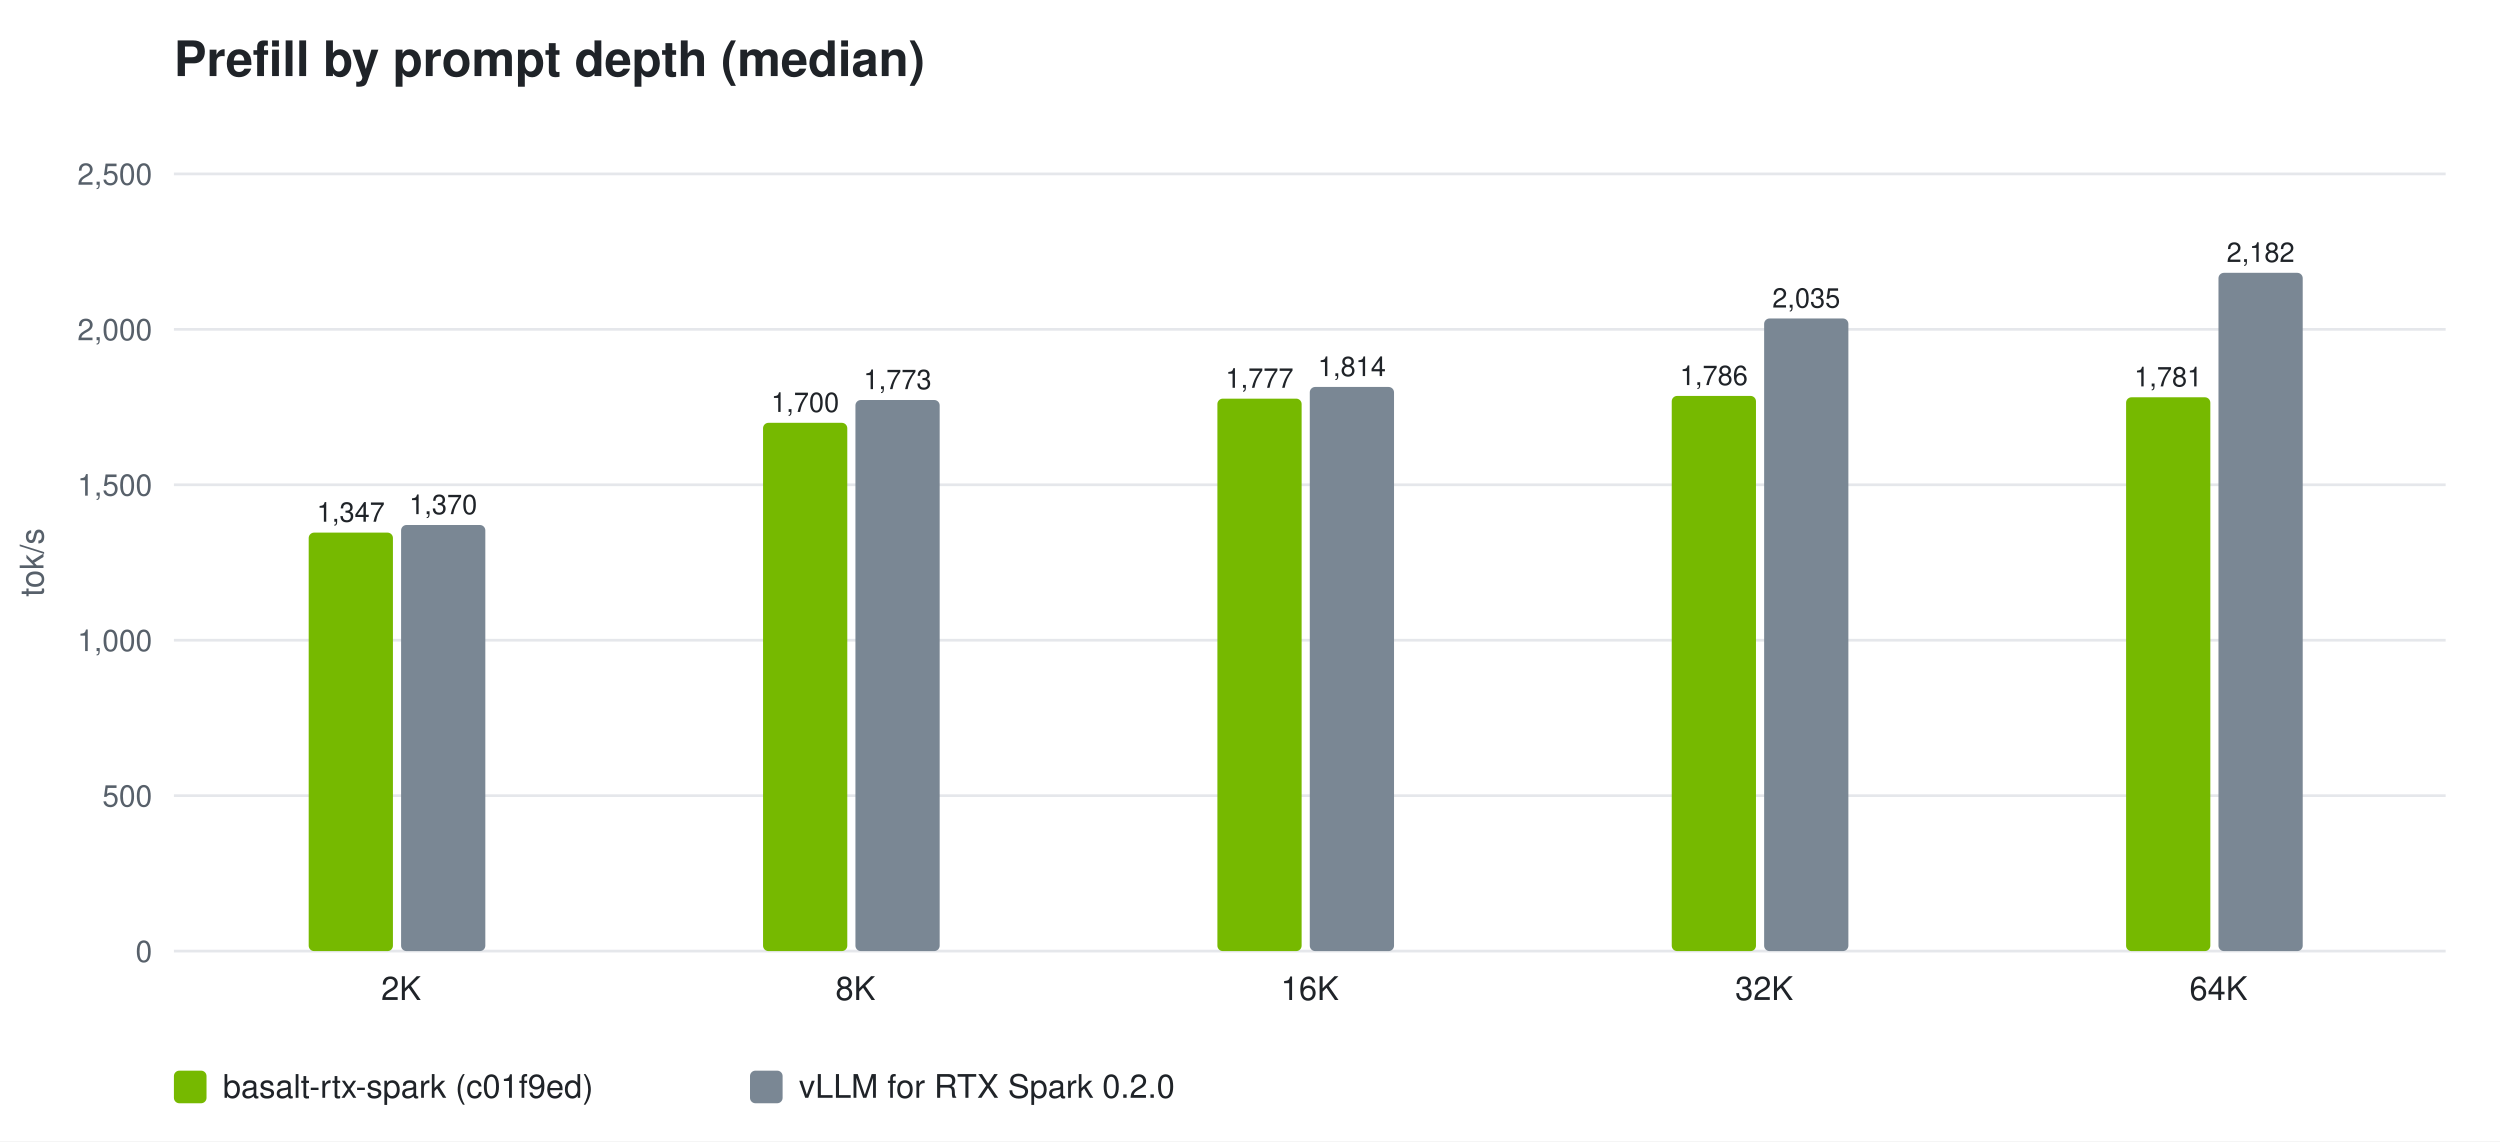
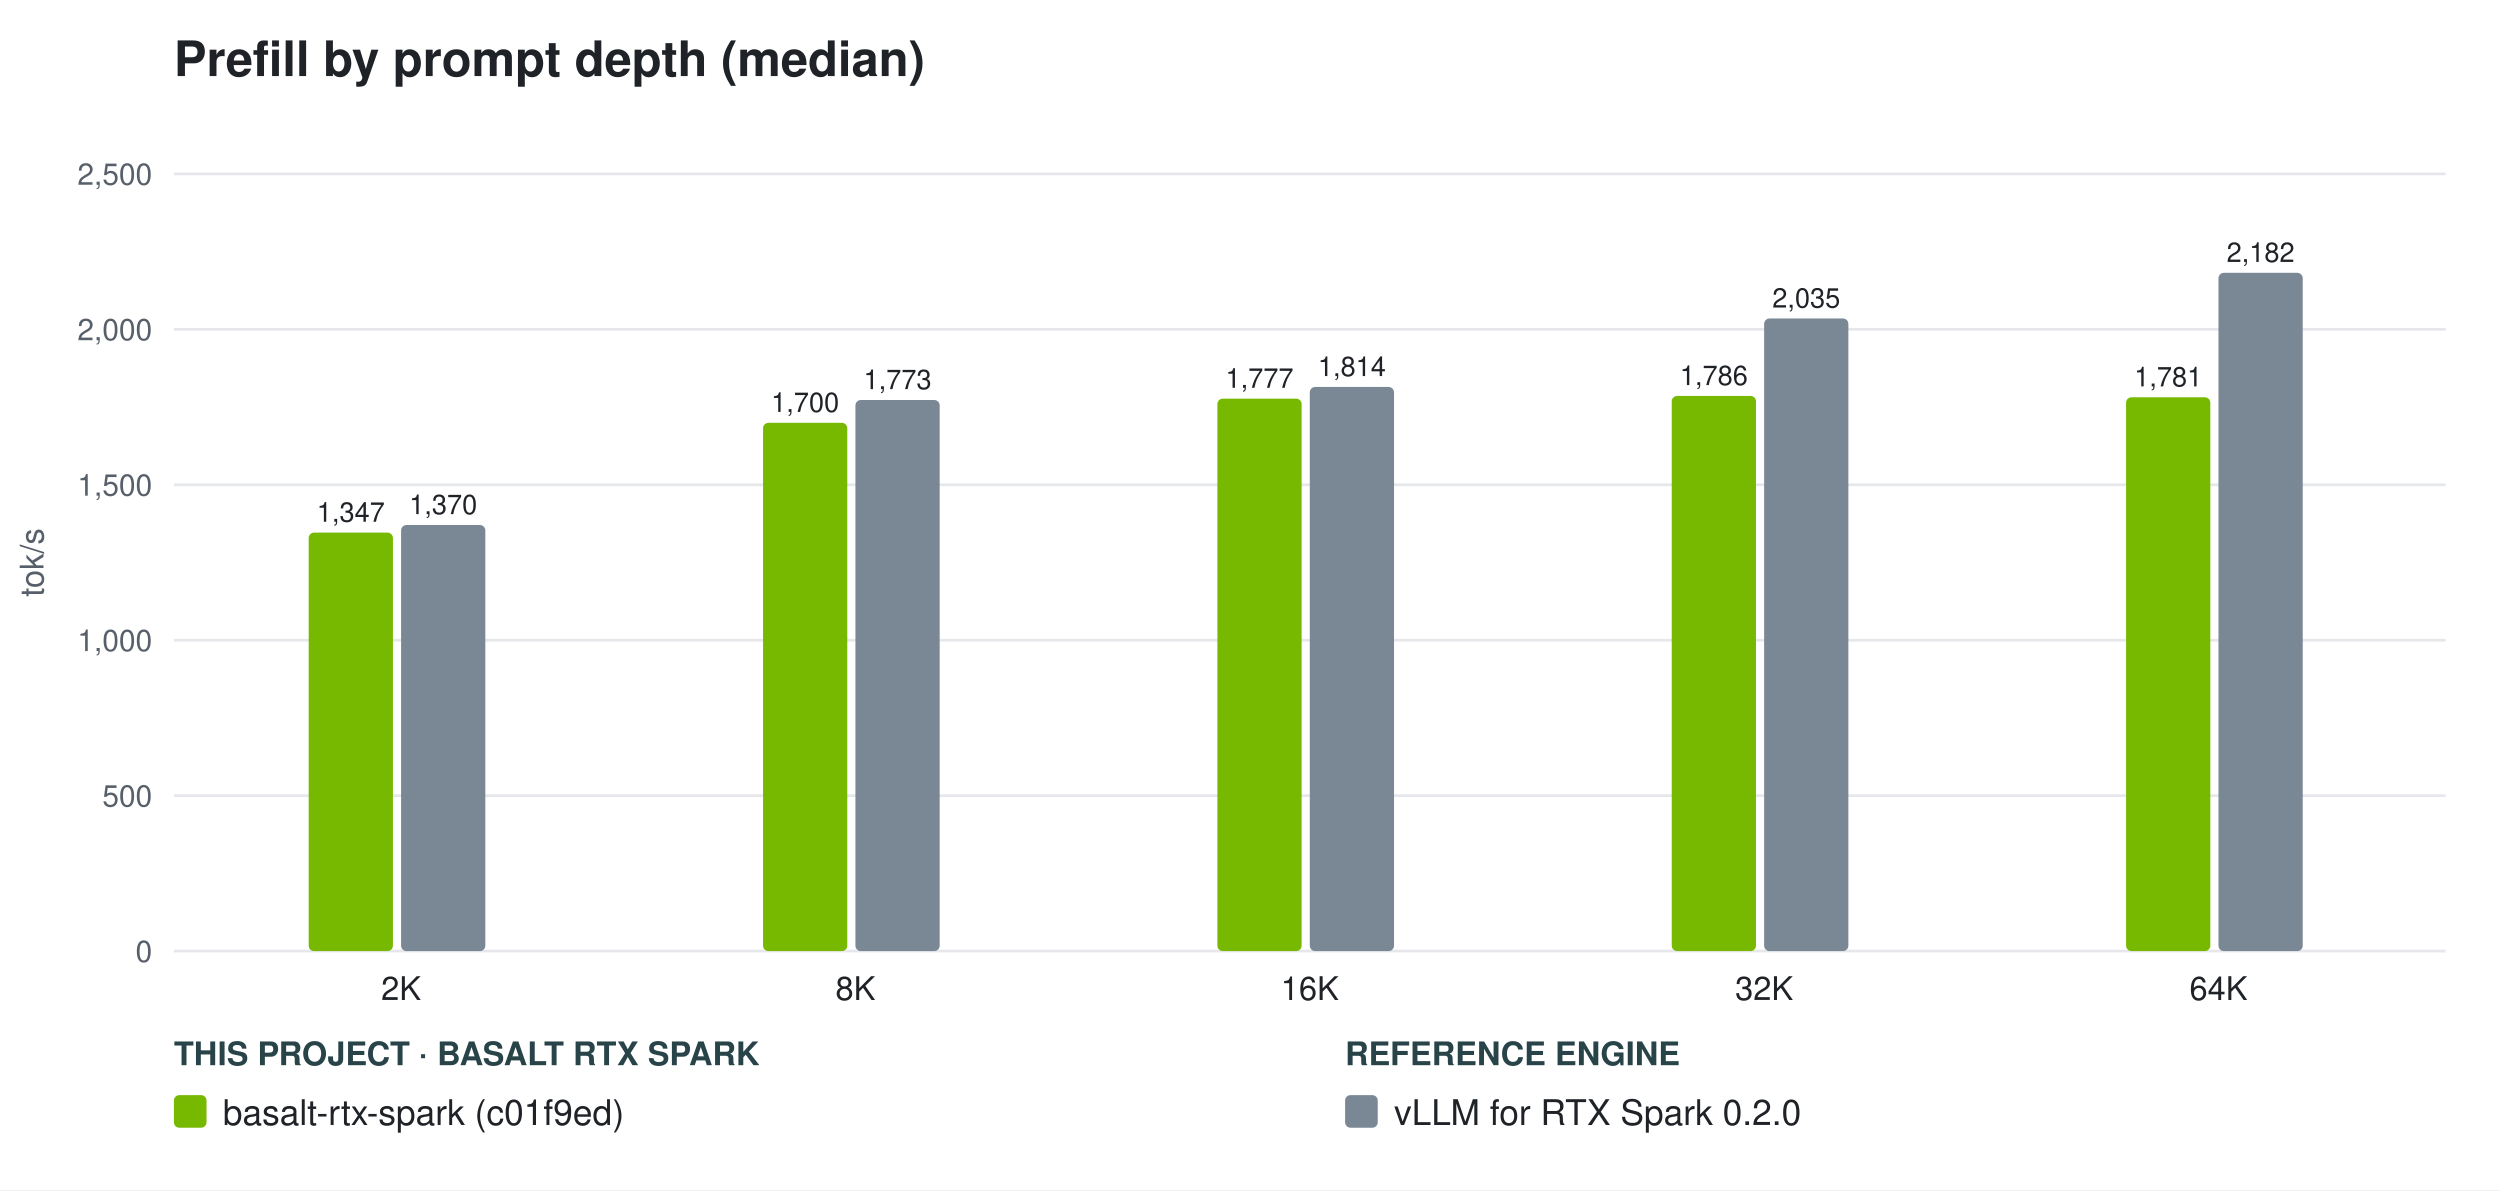
- <svg xmlns="http://www.w3.org/2000/svg" width="920" height="420" viewBox="0 0 920 420" font-family="Segoe UI, Helvetica, Arial, sans-serif">
-   <rect width="920" height="420" fill="#ffffff" />
+ <svg xmlns="http://www.w3.org/2000/svg" width="920" height="438" viewBox="0 0 920 438" font-family="Segoe UI, Helvetica, Arial, sans-serif">
+   <rect width="920" height="438" fill="#ffffff" />
  <text x="64" y="28" font-size="18" font-weight="600" fill="#1f2328">Prefill by prompt depth (median)</text>
  <line x1="64" y1="350.0" x2="900" y2="350.0" stroke="#e5e7eb" />
  <text x="56" y="354.0" font-size="11" text-anchor="end" fill="#57606a">0</text>
  <line x1="64" y1="292.8" x2="900" y2="292.8" stroke="#e5e7eb" />
  <text x="56" y="296.8" font-size="11" text-anchor="end" fill="#57606a">500</text>
  <line x1="64" y1="235.6" x2="900" y2="235.6" stroke="#e5e7eb" />
  <text x="56" y="239.6" font-size="11" text-anchor="end" fill="#57606a">1,000</text>
  <line x1="64" y1="178.4" x2="900" y2="178.4" stroke="#e5e7eb" />
  <text x="56" y="182.4" font-size="11" text-anchor="end" fill="#57606a">1,500</text>
  <line x1="64" y1="121.2" x2="900" y2="121.2" stroke="#e5e7eb" />
  <text x="56" y="125.2" font-size="11" text-anchor="end" fill="#57606a">2,000</text>
  <line x1="64" y1="64.0" x2="900" y2="64.0" stroke="#e5e7eb" />
  <text x="56" y="68.0" font-size="11" text-anchor="end" fill="#57606a">2,500</text>
  <text x="16" y="207" font-size="12" fill="#57606a" transform="rotate(-90 16 207)" text-anchor="middle">tok/s</text>
  <rect x="113.6" y="196.0" width="31.0" height="154.0" rx="2" fill="#76B900" />
  <text x="129.1" y="192.0" font-size="10" text-anchor="middle" fill="#1f2328">1,347</text>
  <rect x="147.6" y="193.2" width="31.0" height="156.8" rx="2" fill="#7A8794" />
  <text x="163.1" y="189.2" font-size="10" text-anchor="middle" fill="#1f2328">1,370</text>
  <text x="147.6" y="368" font-size="12" text-anchor="middle" fill="#1f2328">2K</text>
  <rect x="280.8" y="155.6" width="31.0" height="194.4" rx="2" fill="#76B900" />
  <text x="296.3" y="151.6" font-size="10" text-anchor="middle" fill="#1f2328">1,700</text>
  <rect x="314.8" y="147.2" width="31.0" height="202.8" rx="2" fill="#7A8794" />
  <text x="330.3" y="143.2" font-size="10" text-anchor="middle" fill="#1f2328">1,773</text>
  <text x="314.8" y="368" font-size="12" text-anchor="middle" fill="#1f2328">8K</text>
  <rect x="448.0" y="146.7" width="31.0" height="203.3" rx="2" fill="#76B900" />
  <text x="463.5" y="142.7" font-size="10" text-anchor="middle" fill="#1f2328">1,777</text>
  <rect x="482.0" y="142.4" width="31.0" height="207.6" rx="2" fill="#7A8794" />
  <text x="497.5" y="138.4" font-size="10" text-anchor="middle" fill="#1f2328">1,814</text>
  <text x="482.0" y="368" font-size="12" text-anchor="middle" fill="#1f2328">16K</text>
  <rect x="615.2" y="145.7" width="31.0" height="204.3" rx="2" fill="#76B900" />
  <text x="630.7" y="141.7" font-size="10" text-anchor="middle" fill="#1f2328">1,786</text>
  <rect x="649.2" y="117.2" width="31.0" height="232.8" rx="2" fill="#7A8794" />
  <text x="664.7" y="113.2" font-size="10" text-anchor="middle" fill="#1f2328">2,035</text>
  <text x="649.2" y="368" font-size="12" text-anchor="middle" fill="#1f2328">32K</text>
  <rect x="782.4" y="146.2" width="31.0" height="203.8" rx="2" fill="#76B900" />
  <text x="797.9" y="142.2" font-size="10" text-anchor="middle" fill="#1f2328">1,781</text>
  <rect x="816.4" y="100.4" width="31.0" height="249.6" rx="2" fill="#7A8794" />
  <text x="831.9" y="96.4" font-size="10" text-anchor="middle" fill="#1f2328">2,182</text>
  <text x="816.4" y="368" font-size="12" text-anchor="middle" fill="#1f2328">64K</text>
-   <rect x="64" y="394" width="12" height="12" rx="2" fill="#76B900" />
-   <text x="82" y="404" font-size="12" fill="#1f2328">basalt-rtx-spark (c01f9ed)</text>
-   <rect x="276" y="394" width="12" height="12" rx="2" fill="#7A8794" />
-   <text x="294" y="404" font-size="12" fill="#1f2328">vLLM for RTX Spark 0.2.0</text>
+   <text x="64" y="392" font-size="12" font-weight="700" fill="#294449">THIS PROJECT · BASALT RTX SPARK</text>
+   <rect x="64" y="403" width="12" height="12" rx="2" fill="#76B900" />
+   <text x="82" y="414" font-size="13" fill="#1f2328">basalt-rtx-spark (c01f9ed)</text>
+   <text x="495" y="392" font-size="12" font-weight="700" fill="#294449">REFERENCE ENGINE</text>
+   <rect x="495" y="403" width="12" height="12" rx="2" fill="#7A8794" />
+   <text x="513" y="414" font-size="13" fill="#1f2328">vLLM for RTX Spark 0.2.0</text>
</svg>
